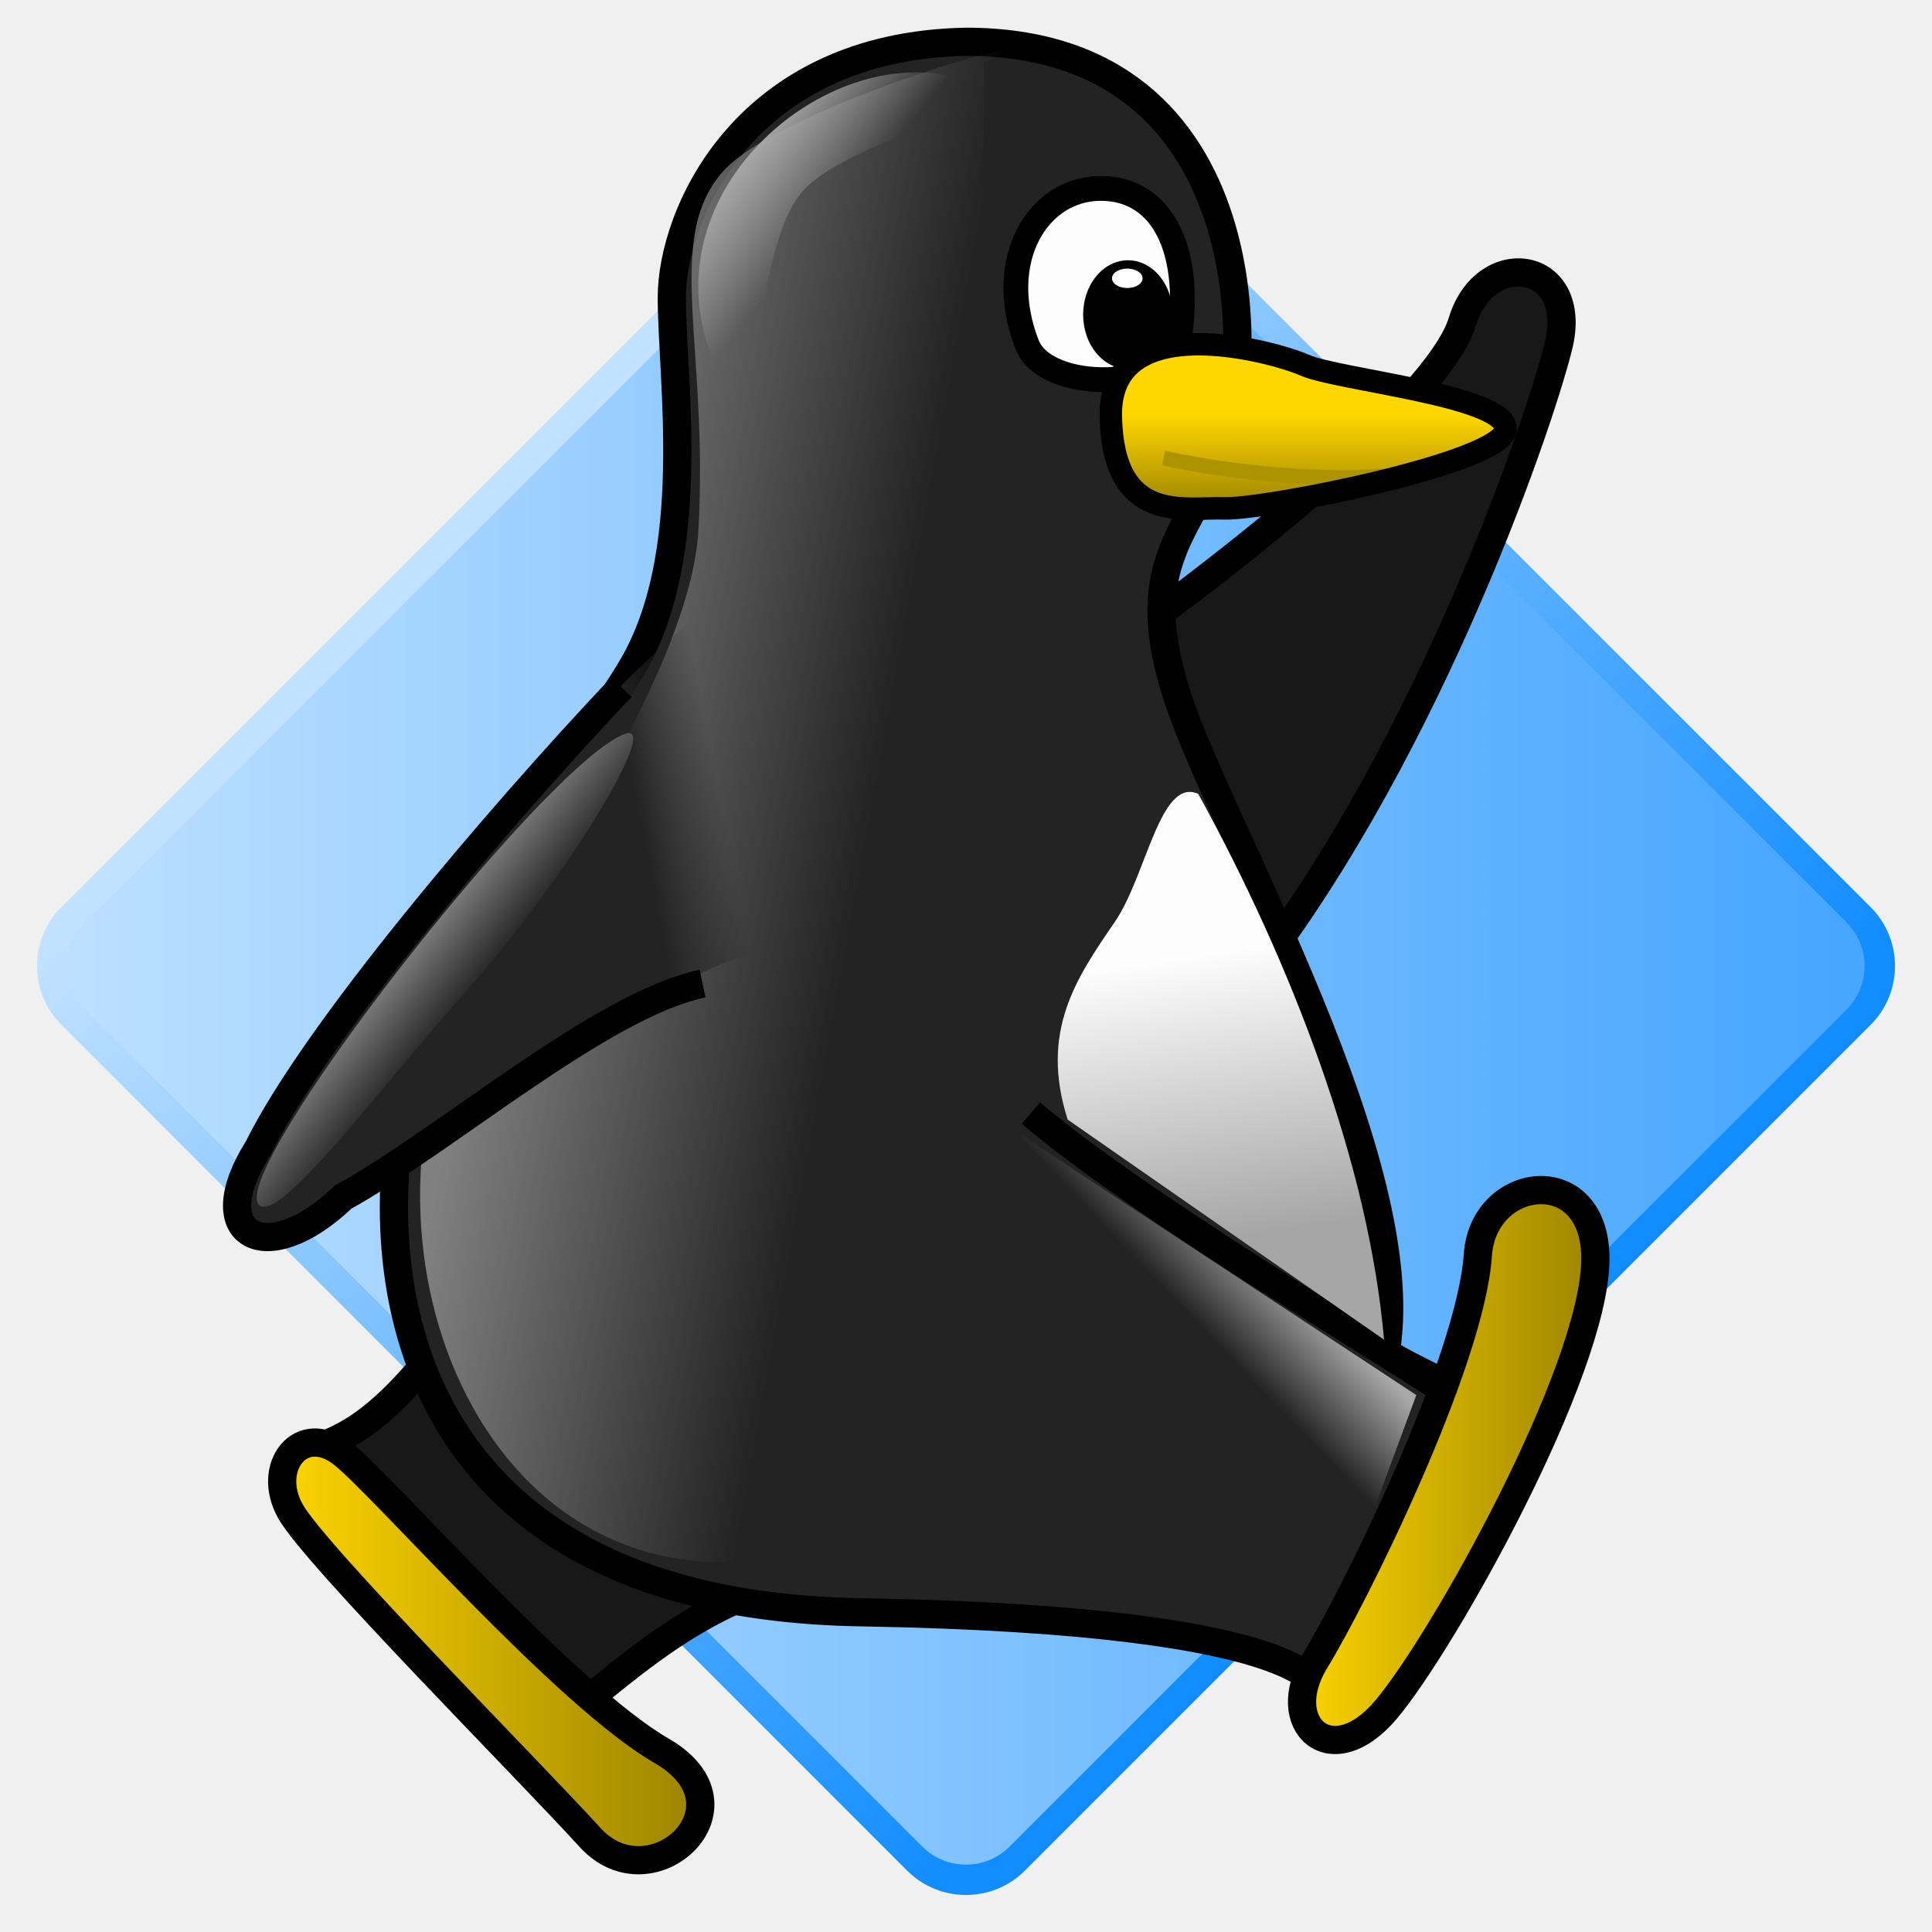
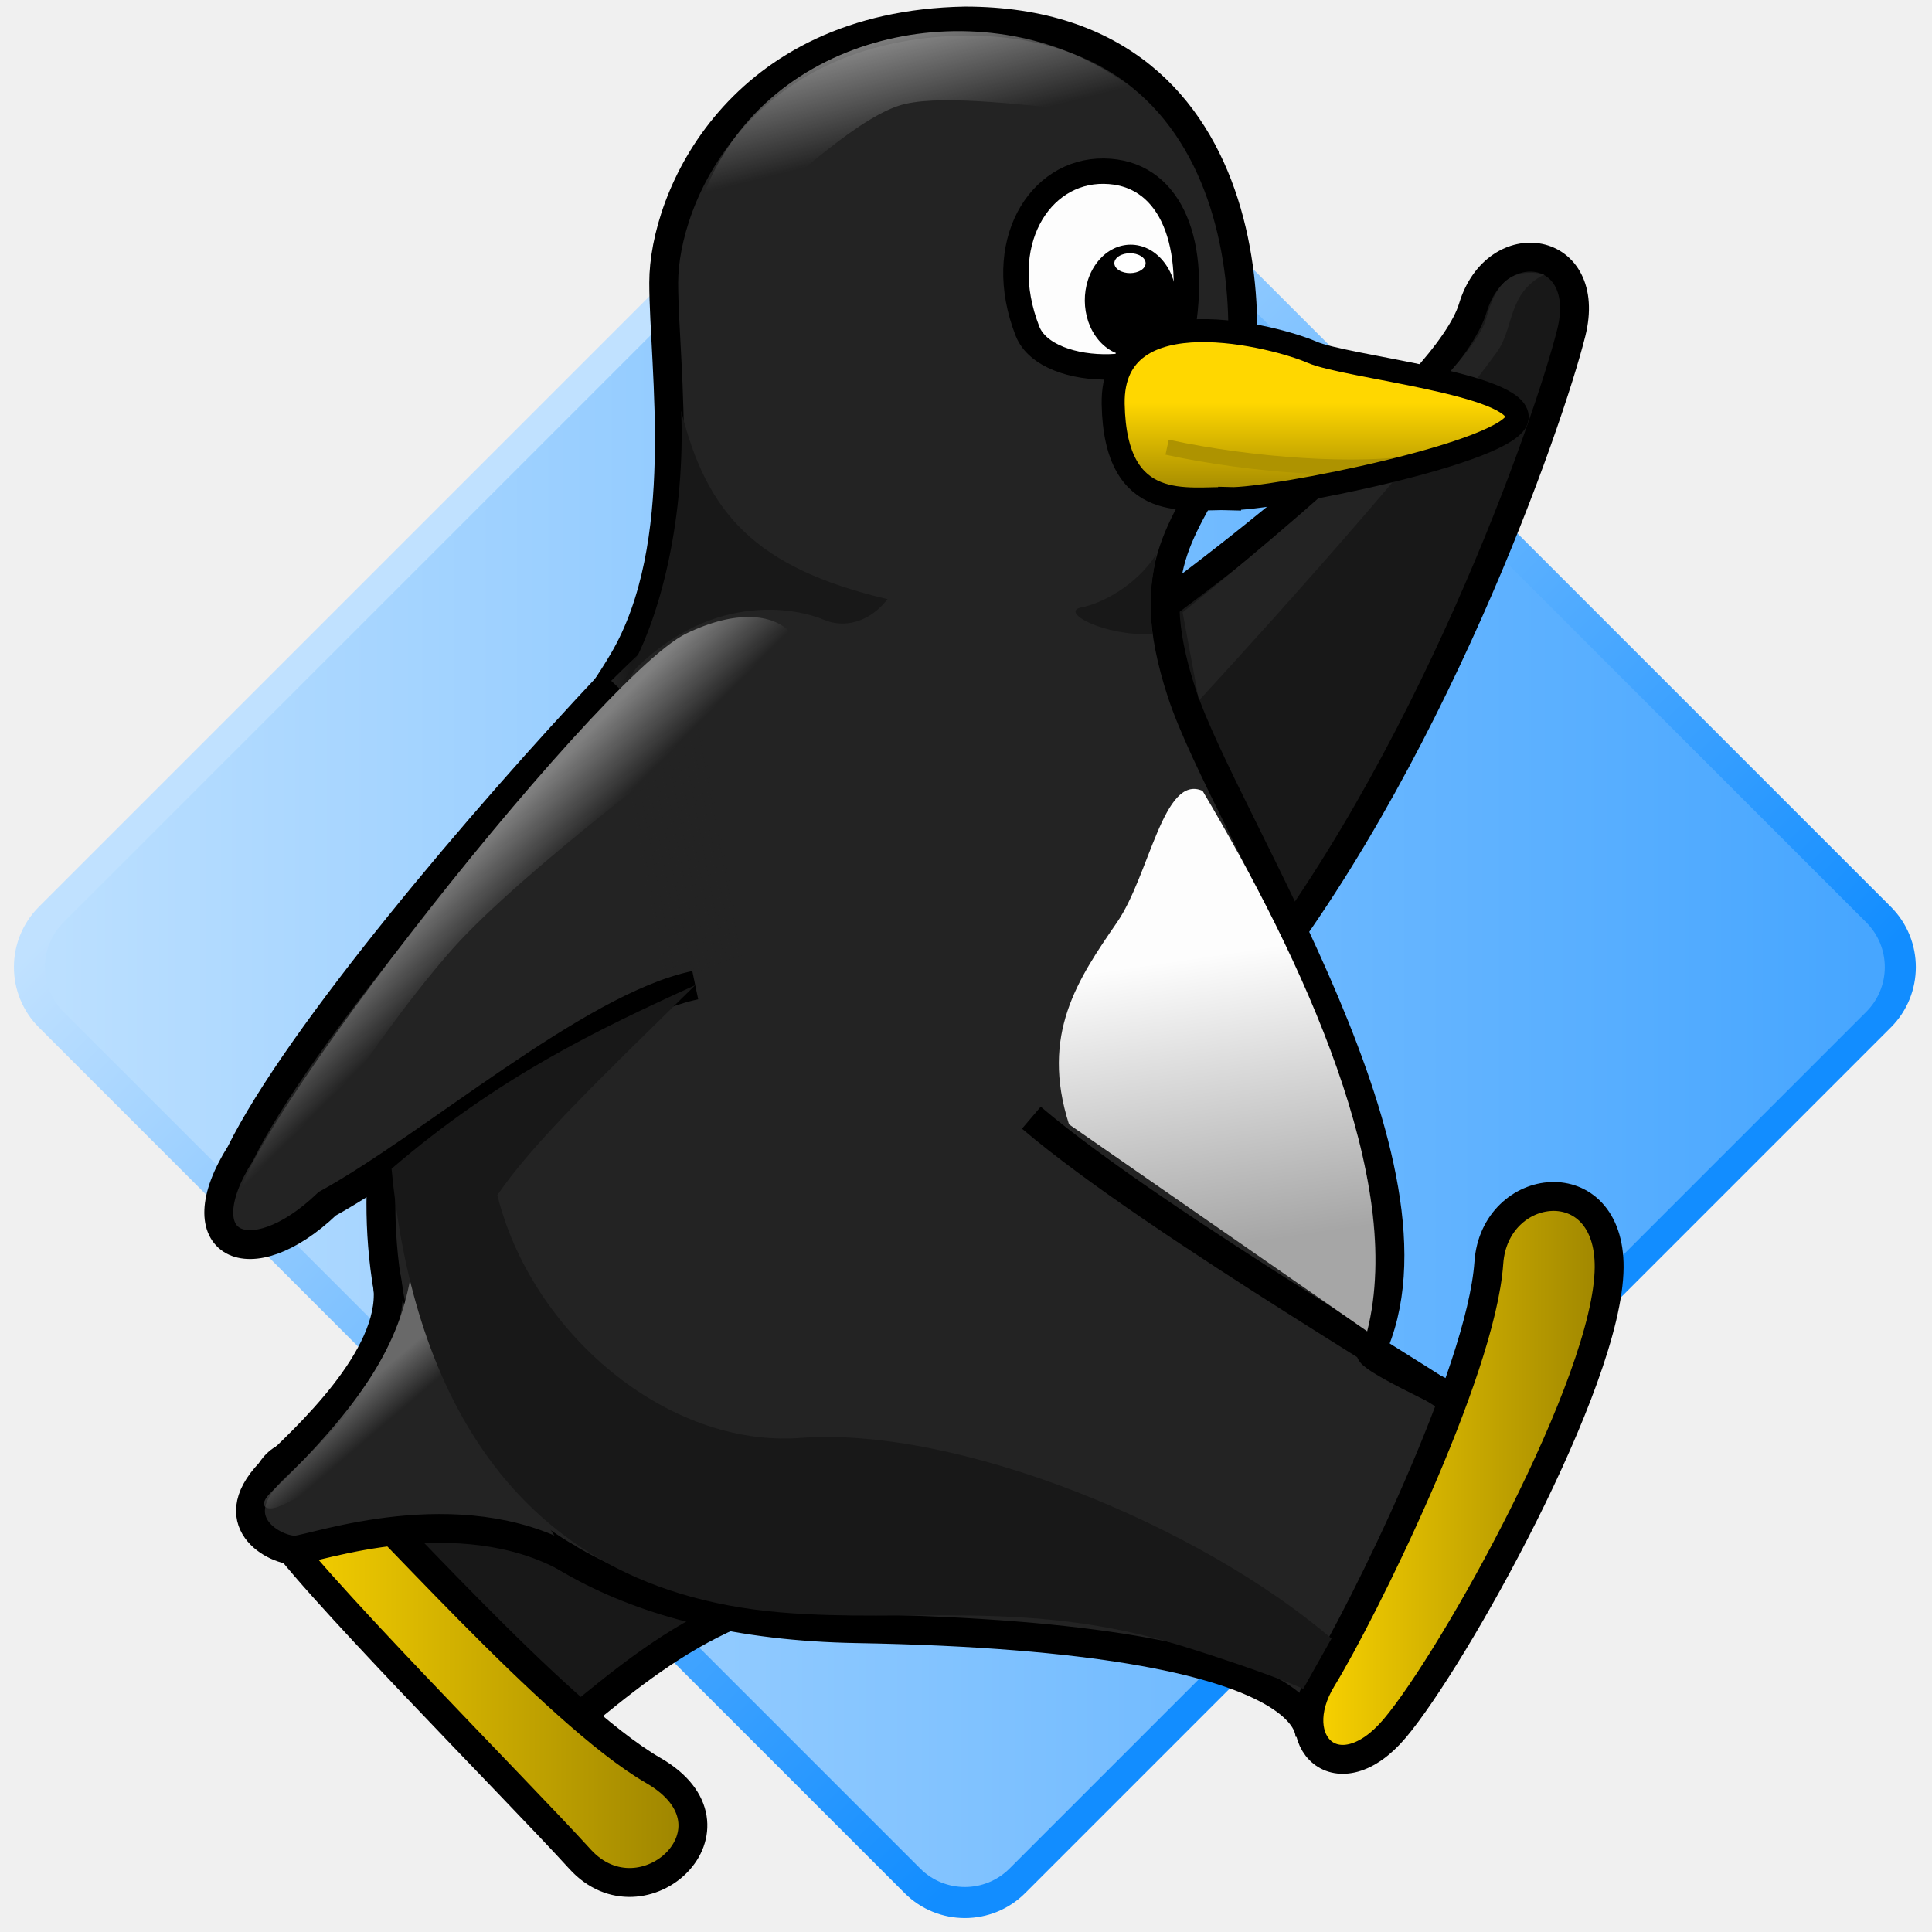
- <svg xmlns="http://www.w3.org/2000/svg" xmlns:xlink="http://www.w3.org/1999/xlink" version="1.0" id="svg2" height="48" width="48">
+ <svg xmlns="http://www.w3.org/2000/svg" xmlns:xlink="http://www.w3.org/1999/xlink" version="1.0" id="svg2" height="128" width="128">
  <defs id="defs4">
+     <linearGradient id="linearGradient957">
+       <stop id="stop953" offset="0" style="stop-color:#ffffff;stop-opacity:1" />
+       <stop id="stop955" offset="1" style="stop-color:#a6a6a6;stop-opacity:0" />
+     </linearGradient>
+     <linearGradient id="linearGradient926">
+       <stop id="stop922" offset="0" style="stop-color:#2380d5;stop-opacity:1" />
+       <stop id="stop924" offset="1" style="stop-color:#00407c;stop-opacity:1" />
+     </linearGradient>
+     <linearGradient id="linearGradient920">
+       <stop style="stop-color:#ffffff;stop-opacity:1" offset="0" id="stop916" />
+       <stop id="stop939" offset="0.264" style="stop-color:#6bb0ee;stop-opacity:1" />
+       <stop style="stop-color:#003668;stop-opacity:1" offset="1" id="stop918" />
+     </linearGradient>
    <linearGradient id="linearGradient3021">
      <stop style="stop-color:#808080;stop-opacity:1;" offset="0" id="stop3017" />
      <stop style="stop-color:#808080;stop-opacity:0;" offset="1" id="stop3019" />
    </linearGradient>
    <linearGradient id="linearGradient1677-3">
      <stop style="stop-color:#fdfdfd;stop-opacity:1" offset="0" id="stop1673" />
      <stop style="stop-color:#a6a6a6;stop-opacity:1" offset="1" id="stop1675" />
    </linearGradient>
    <linearGradient id="linearGradient1641">
      <stop style="stop-color:#ffd700;stop-opacity:1;" offset="0" id="stop1637" />
      <stop style="stop-color:#998100;stop-opacity:1" offset="1" id="stop1639" />
    </linearGradient>
    <linearGradient id="linearGradient1623">
      <stop style="stop-color:#696969;stop-opacity:1;" offset="0" id="stop1619" />
      <stop style="stop-color:#696969;stop-opacity:0;" offset="1" id="stop1621" />
    </linearGradient>
    <linearGradient id="linearGradient1615">
      <stop style="stop-color:#151515;stop-opacity:1" offset="0" id="stop1611" />
      <stop style="stop-color:#000000;stop-opacity:0;" offset="1" id="stop1613" />
    </linearGradient>
    <pattern xlink:href="#pattern4225" id="pattern4230" patternTransform="matrix(0.2500002,0,0,0.2679014,-2.2265625e-5,-2.6171875e-6)" />
    <pattern xlink:href="#pattern4217" id="pattern4225" patternTransform="matrix(0.2500002,0,0,0.2679014,-1422.857,-507.6378)" />
    <linearGradient id="linearGradient3224">
      <stop id="stop3226" offset="0" style="stop-color:#bbdfff;stop-opacity:1;" />
      <stop id="stop3228" offset="1" style="stop-color:#47a6ff;stop-opacity:1;" />
    </linearGradient>
    <linearGradient id="linearGradient3212">
      <stop style="stop-color:#c0e1ff;stop-opacity:1;" offset="0" id="stop3214" />
      <stop style="stop-color:#128dff;stop-opacity:1;" offset="1" id="stop3216" />
    </linearGradient>
    <linearGradient xlink:href="#linearGradient3212" id="linearGradient3218" x1="-90.158" y1="485.354" x2="-90.158" y2="695.351" gradientUnits="userSpaceOnUse" />
    <linearGradient xlink:href="#linearGradient3224" id="linearGradient3222" gradientUnits="userSpaceOnUse" x1="-194.709" y1="485.859" x2="18.207" y2="698.775" gradientTransform="matrix(0.9592449,0,0,0.9592449,-3.576097,24.16056)" />
    <pattern patternUnits="userSpaceOnUse" width="320" height="308.571" patternTransform="translate(-1422.857,-507.6378)" id="pattern4217">
      <rect y="142.857" x="154.286" height="165.714" width="165.714" id="rect4215" style="fill:#b3b3b3;fill-opacity:1;stroke:none" />
      <rect style="fill:#999999;fill-opacity:1;stroke:none" id="rect4213" width="165.714" height="165.714" x="0" y="142.857" />
      <rect style="fill:#999999;fill-opacity:1;stroke:none" id="rect4211" width="165.714" height="165.714" x="154.286" y="0" />
      <rect y="0" x="0" height="165.714" width="165.714" id="rect4209" style="fill:#b3b3b3;fill-opacity:1;stroke:none" />
    </pattern>
    <pattern patternUnits="userSpaceOnUse" width="80" height="82.667" patternTransform="translate(-1422.857,-507.6378)" id="pattern4227">
      <rect id="rect4223" y="0" x="0" height="82.667" width="80" style="fill:url(#pattern4230);stroke:none" />
    </pattern>
-     <linearGradient xlink:href="#linearGradient3212" id="linearGradient3477" gradientUnits="userSpaceOnUse" x1="-90.158" y1="485.354" x2="-90.158" y2="695.351" gradientTransform="matrix(0.1517572,0,0,0.1517572,13.31608,-56.02393)" />
-     <linearGradient xlink:href="#linearGradient3224" id="linearGradient3479" gradientUnits="userSpaceOnUse" gradientTransform="matrix(0.1455723,0,0,0.1455723,12.77337,-52.35739)" x1="-194.709" y1="485.859" x2="18.207" y2="698.775" />
+     <linearGradient xlink:href="#linearGradient3212" id="linearGradient3477" gradientUnits="userSpaceOnUse" x1="-90.158" y1="485.354" x2="-90.158" y2="695.351" gradientTransform="matrix(0.4142562,0,0,0.4142562,36.24487,-155.0707)" />
+     <linearGradient xlink:href="#linearGradient3224" id="linearGradient3479" gradientUnits="userSpaceOnUse" gradientTransform="matrix(0.3973732,0,0,0.3973732,34.76342,-145.062)" x1="-194.709" y1="485.859" x2="18.207" y2="698.775" />
    <linearGradient gradientTransform="matrix(0.7262675,0,0,0.7262675,-76.99948,-426.8807)" xlink:href="#linearGradient1615" id="linearGradient1617" x1="213.665" y1="621.001" x2="211.445" y2="620.153" gradientUnits="userSpaceOnUse" />
    <linearGradient gradientTransform="matrix(0.7262675,0,0,0.7262675,-76.99948,-426.8807)" xlink:href="#linearGradient1623" id="linearGradient1625" x1="207.384" y1="615.192" x2="215.909" y2="619.611" gradientUnits="userSpaceOnUse" />
    <linearGradient gradientTransform="matrix(0.7262675,0,0,0.7262675,-76.99948,-426.8807)" xlink:href="#linearGradient1641" id="linearGradient1643" x1="228.806" y1="611.179" x2="228.806" y2="614.414" gradientUnits="userSpaceOnUse" />
    <linearGradient gradientTransform="matrix(0.7262675,0,0,0.7262675,-76.99948,-426.8807)" xlink:href="#linearGradient1641" id="linearGradient1651" x1="211.201" y1="632.988" x2="209.177" y2="636.019" gradientUnits="userSpaceOnUse" />
    <linearGradient gradientTransform="matrix(0.7262675,0,0,0.7262675,-76.99948,-426.8807)" xlink:href="#linearGradient1641" id="linearGradient1659" x1="225.864" y1="630.184" x2="239.541" y2="630.184" gradientUnits="userSpaceOnUse" />
    <linearGradient gradientTransform="matrix(0.7262675,0,0,0.7262675,-76.99948,-426.8807)" xlink:href="#linearGradient1677-3" id="linearGradient1690" x1="227.445" y1="622.693" x2="228.393" y2="633.764" gradientUnits="userSpaceOnUse" />
    <linearGradient xlink:href="#linearGradient3021" id="linearGradient3023" x1="-51.264" y1="21.938" x2="-38.724" y2="24.239" gradientUnits="userSpaceOnUse" gradientTransform="translate(-0.05084746,0.2033898)" />
-     <linearGradient gradientTransform="matrix(0.701025,0,0,0.701025,48.44891,5.145906)" xlink:href="#linearGradient3063" id="linearGradient3103" x1="-20.542" y1="40.856" x2="-23.085" y2="43.297" gradientUnits="userSpaceOnUse" />
+     <linearGradient gradientTransform="matrix(1.913609,0,0,1.913609,130.6651,12.60725)" xlink:href="#linearGradient3063" id="linearGradient3103" x1="-20.542" y1="40.856" x2="-23.085" y2="43.297" gradientUnits="userSpaceOnUse" />
    <linearGradient id="linearGradient3063">
      <stop style="stop-color:#a9a9a9;stop-opacity:1;" offset="0" id="stop3059" />
      <stop style="stop-color:#a9a9a9;stop-opacity:0;" offset="1" id="stop3061" />
    </linearGradient>
-     <linearGradient gradientTransform="matrix(0.701025,0,0,0.701025,48.44891,5.145906)" xlink:href="#linearGradient1677-3" id="linearGradient3091" x1="-27.665" y1="26.67" x2="-26.186" y2="36.636" gradientUnits="userSpaceOnUse" />
-     <linearGradient gradientTransform="matrix(0.701025,0,0,0.701025,48.44891,5.145906)" xlink:href="#linearGradient1641" id="linearGradient3073" x1="-23.465" y1="44.578" x2="-12.07" y2="44.578" gradientUnits="userSpaceOnUse" />
-     <linearGradient xlink:href="#linearGradient3063" id="linearGradient3065" x1="-42.076" y1="-2.184" x2="-39.137" y2="0.256" gradientUnits="userSpaceOnUse" gradientTransform="matrix(0.701025,0,0,0.701025,48.23504,5.074616)" />
-     <linearGradient gradientTransform="matrix(0.701025,0,0,0.701025,48.44891,5.145906)" xlink:href="#linearGradient3021" id="linearGradient3055" x1="-54.155" y1="25.637" x2="-51.958" y2="27.416" gradientUnits="userSpaceOnUse" />
-     <linearGradient gradientTransform="matrix(0.701025,0,0,0.701025,48.44891,5.145906)" xlink:href="#linearGradient3029" id="linearGradient3035" x1="-46.135" y1="23.19" x2="-43.234" y2="22.645" gradientUnits="userSpaceOnUse" />
+     <linearGradient gradientTransform="matrix(1.913609,0,0,1.913609,130.6651,12.60725)" xlink:href="#linearGradient1677-3" id="linearGradient3091" x1="-27.665" y1="26.67" x2="-26.186" y2="36.636" gradientUnits="userSpaceOnUse" />
+     <linearGradient gradientTransform="matrix(1.913609,0,0,1.913609,130.6651,12.60725)" xlink:href="#linearGradient1641" id="linearGradient3073" x1="-23.465" y1="44.578" x2="-12.07" y2="44.578" gradientUnits="userSpaceOnUse" />
+     <linearGradient xlink:href="#linearGradient3063" id="linearGradient3065" x1="-42.771" y1="-3.123" x2="-39.251" y2="0.267" gradientUnits="userSpaceOnUse" gradientTransform="matrix(1.621273,1.01655,-1.01655,1.621273,124.6909,48.73025)" />
+     <linearGradient gradientTransform="matrix(1.913609,0,0,1.913609,130.6651,12.60725)" xlink:href="#linearGradient3021" id="linearGradient3055" x1="-52.514" y1="23.457" x2="-50.727" y2="25.211" gradientUnits="userSpaceOnUse" />
+     <linearGradient gradientTransform="matrix(1.913609,0,0,1.913609,130.6651,12.60725)" xlink:href="#linearGradient3029" id="linearGradient3035" x1="-46.135" y1="23.19" x2="-43.234" y2="22.645" gradientUnits="userSpaceOnUse" />
    <linearGradient id="linearGradient3029">
      <stop style="stop-color:#232323;stop-opacity:1;" offset="0" id="stop3025" />
      <stop style="stop-color:#232323;stop-opacity:0;" offset="1" id="stop3027" />
    </linearGradient>
-     <linearGradient y2="614.414" x2="228.806" y1="611.179" x1="228.806" gradientTransform="matrix(0.7445537,0,0,0.7445537,-139.9921,-444.7508)" gradientUnits="userSpaceOnUse" id="linearGradient928" xlink:href="#linearGradient1641" />
-     <linearGradient xlink:href="#linearGradient3021" id="linearGradient3023-7" x1="-51.264" y1="21.938" x2="-38.724" y2="24.239" gradientUnits="userSpaceOnUse" gradientTransform="matrix(0.701025,0,0,0.701025,48.41327,5.288487)" />
-     <linearGradient gradientTransform="matrix(0.701025,0,0,0.701025,48.44891,5.145906)" xlink:href="#linearGradient1641" id="linearGradient3081" x1="-59.612" y1="51.186" x2="-43.792" y2="51.186" gradientUnits="userSpaceOnUse" />
+     <linearGradient y2="614.414" x2="228.806" y1="611.179" x1="228.806" gradientTransform="matrix(2.032431,0,0,2.032431,-383.7282,-1215.489)" gradientUnits="userSpaceOnUse" id="linearGradient928" xlink:href="#linearGradient1641" />
+     <linearGradient gradientTransform="matrix(1.913609,0,0,1.913609,130.6651,12.60725)" xlink:href="#linearGradient1641" id="linearGradient3081" x1="-59.612" y1="51.186" x2="-43.792" y2="51.186" gradientUnits="userSpaceOnUse" />
+     <linearGradient xlink:href="#linearGradient1623" id="linearGradient898" x1="9.197" y1="34.349" x2="9.871" y2="35.138" gradientUnits="userSpaceOnUse" gradientTransform="matrix(2.729731,0,0,2.729731,-1.587411,-1.439684)" />
  </defs>
-   <rect ry="2.07" transform="rotate(-45)" y="17.015" x="-16.926" height="33.853" width="33.853" id="rect2223" style="fill:url(#linearGradient3477);fill-opacity:1;fill-rule:evenodd;stroke:none;stroke-width:0.111px;stroke-linecap:butt;stroke-linejoin:miter;stroke-opacity:1" />
-   <rect ry="1.533" style="fill:url(#linearGradient3479);fill-opacity:1;fill-rule:evenodd;stroke:none;stroke-width:0.111px;stroke-linecap:butt;stroke-linejoin:miter;stroke-opacity:1" id="rect3220" width="32.473" height="32.473" x="-16.237" y="17.704" transform="rotate(-45)" />
-   <path id="path930" d="M 26.563,16.838 C 30.27,14.307 35.735,9.967 36.329,7.998 36.9,6.108 39.252,6.465 38.718,8.604 38.183,10.742 35.26,19.19 30.662,24.822" style="fill:#181818;fill-opacity:1;fill-rule:evenodd;stroke:#000000;stroke-width:0.701px;stroke-linecap:butt;stroke-linejoin:miter;stroke-opacity:1" />
-   <path id="path899" d="M 7.813,35.979 C 9.911,35.363 11.085,32.943 12.621,31.429 c 2.783,2.555 17.273,7.467 9.742,7.592 -3.87,-0.223 -6.122,1.879 -8.231,3.593 z" style="fill:#181818;fill-opacity:1;fill-rule:evenodd;stroke:#000000;stroke-width:0.701px;stroke-linecap:butt;stroke-linejoin:miter;stroke-opacity:1" />
-   <path id="path889" d="m 24,1.038 c -5.495,0.101 -7.309,4.285 -7.309,6.352 0,2.067 0.679,6.363 -0.985,9.186 -1.099,1.865 -4.56,6.29 -5.569,10.424 -1.008,4.134 -0.555,12.855 11.241,13.056 11.796,0.202 11.443,2.067 11.443,2.067 0,0 2.995,-2.881 3.728,-7.335 0.026,-0.158 -2.141,-1.074 -2.115,-1.235 C 35.191,28.864 30.322,20.574 29.264,17.347 28.205,14.121 29.449,13.323 30.306,11.357 31.163,9.391 31.511,1.038 24,1.038 Z" style="fill:#232323;fill-opacity:1;fill-rule:evenodd;stroke:#000000;stroke-width:0.701px;stroke-linecap:butt;stroke-linejoin:miter;stroke-opacity:1" />
-   <path id="path893" d="m 25.613,27.654 c 3.075,2.621 10.536,6.906 10.838,7.309" style="fill:none;fill-rule:evenodd;stroke:#000000;stroke-width:0.701px;stroke-linecap:butt;stroke-linejoin:miter;stroke-opacity:1" />
-   <path id="path895" d="m 8.524,36.123 c -1.038,-0.83 -1.929,0.319 -1.308,1.425 0.621,1.106 5.921,6.426 7.443,8.102 1.522,1.677 4.172,-0.771 1.78,-2.151 C 14.047,42.119 9.562,36.954 8.524,36.123 Z" style="fill:url(#linearGradient3081);fill-opacity:1;fill-rule:evenodd;stroke:#000000;stroke-width:0.701px;stroke-linecap:butt;stroke-linejoin:miter;stroke-opacity:1" />
-   <path id="path1127" d="m 24.442,1.553 c 2.466,-1.04 -5.017,1.043 -6.486,2.714 -1.469,1.671 -0.348,4.318 -0.604,8.9 -0.171,3.058 -3.225,7.779 -5.088,10.456 -4.057,5.828 -1.088,15.656 6.228,15.175 3.949,-6.819 6.063,-27.152 5.95,-37.245 z" style="fill:url(#linearGradient3023-7);fill-opacity:1;fill-rule:evenodd;stroke:none;stroke-width:1.402;stroke-linecap:butt;stroke-linejoin:miter;stroke-miterlimit:4;stroke-dasharray:none;stroke-opacity:1" />
-   <path style="fill:#fdfdfd;fill-opacity:1;fill-rule:evenodd;stroke:#000000;stroke-width:0.616;stroke-linecap:butt;stroke-linejoin:miter;stroke-miterlimit:4;stroke-dasharray:none;stroke-opacity:1" d="M 27.372,4.681 C 25.795,4.663 24.695,6.456 25.519,8.565 25.991,9.773 29.097,9.707 29.294,8.447 29.63,6.299 28.932,4.699 27.372,4.681 Z" id="path918" />
-   <path style="fill:#000000;fill-opacity:1;fill-rule:evenodd;stroke:none;stroke-width:0.654;stroke-linecap:round;stroke-linejoin:round;stroke-miterlimit:4;stroke-dasharray:none;stroke-opacity:1" id="path920" d="m 27.237,6.862 a 1.113,1.35 0 0 1 1.572,-0.003 1.113,1.35 0 0 1 0.006,1.907 1.113,1.35 0 0 1 -1.572,0.013 1.113,1.35 0 0 1 -0.015,-1.907" />
-   <path style="fill:url(#linearGradient928);fill-opacity:1;fill-rule:evenodd;stroke:none;stroke-width:0.558;stroke-linecap:butt;stroke-linejoin:miter;stroke-miterlimit:4;stroke-dasharray:none;stroke-opacity:1" d="m 30.424,12.63 c 0.997,0.033 6.914,-1.13 6.98,-1.961 0.066,-0.831 -4.155,-1.23 -4.986,-1.595 -0.831,-0.366 -4.87,-1.444 -4.82,1.263 0.05,2.707 1.828,2.26 2.825,2.293 z" id="path922" />
-   <path style="fill:none;fill-rule:evenodd;stroke:#ae9300;stroke-width:0.372;stroke-linecap:butt;stroke-linejoin:miter;stroke-miterlimit:4;stroke-dasharray:none;stroke-opacity:1" d="m 28.908,11.382 c 2.103,0.457 4.654,0.611 6.064,0.376" id="path924" />
-   <path id="path926" d="m 30.424,12.63 c 0.997,0.033 6.914,-1.13 6.98,-1.961 0.066,-0.831 -4.155,-1.23 -4.986,-1.595 -0.831,-0.366 -4.87,-1.444 -4.82,1.263 0.05,2.707 1.828,2.26 2.825,2.293 z" style="fill:none;fill-opacity:1;fill-rule:evenodd;stroke:#000000;stroke-width:0.558;stroke-linecap:butt;stroke-linejoin:miter;stroke-miterlimit:4;stroke-dasharray:none;stroke-opacity:1" />
-   <path style="fill:url(#linearGradient3035);fill-opacity:1;fill-rule:evenodd;stroke:none;stroke-width:0.701px;stroke-linecap:butt;stroke-linejoin:miter;stroke-opacity:1" d="M 17.373,15.242 C 12.423,19.434 4.65,29.453 6.205,30.427 7.546,31.267 15.538,24.338 18.917,23.631" id="path3037" />
-   <path id="path891" d="m 15.437,17.072 c -3.135,3.321 -7.61,8.595 -9.021,11.453 -1.393,2.205 0.218,3.027 2.107,1.218 2.566,-1.417 6.411,-4.778 8.932,-5.306" style="fill:none;fill-opacity:1;fill-rule:evenodd;stroke:#000000;stroke-width:0.701px;stroke-linecap:butt;stroke-linejoin:miter;stroke-opacity:1" />
-   <path style="fill:url(#linearGradient3055);fill-opacity:1;fill-rule:evenodd;stroke:none;stroke-width:0.701px;stroke-linecap:butt;stroke-linejoin:miter;stroke-opacity:1" d="m 6.459,29.955 c 0.556,0.359 2.957,-2.896 5.277,-5.507 2.29,-2.578 4.685,-6.505 3.812,-6.22 -1.927,0.631 -10.058,11.053 -9.09,11.727 z" id="path3039" />
-   <path style="fill:url(#linearGradient3065);fill-opacity:1;fill-rule:evenodd;stroke:none;stroke-width:0.701px;stroke-linecap:butt;stroke-linejoin:miter;stroke-opacity:1" d="M 17.616,8.675 C 18.969,12.589 18.507,6.18 20.004,4.683 21.501,3.185 26.663,2.472 23.497,1.867 20.332,1.261 16.263,4.761 17.616,8.675 Z" id="path3057" />
-   <path id="path897" d="m 36.717,31.176 c 0.14,-1.997 2.938,-2.329 2.92,0.115 -0.02,2.78 -3.785,9.505 -5.202,11.185 -1.366,1.619 -2.722,0.353 -1.764,-1.21 0.958,-1.562 3.858,-7.396 4.047,-10.09 z" style="fill:url(#linearGradient3073);fill-opacity:1;fill-rule:evenodd;stroke:#000000;stroke-width:0.701px;stroke-linecap:butt;stroke-linejoin:miter;stroke-opacity:1" />
-   <path style="fill:url(#linearGradient3091);fill-opacity:1;fill-rule:evenodd;stroke:none;stroke-width:0.701px;stroke-linecap:butt;stroke-linejoin:miter;stroke-opacity:1" d="m 29.769,19.723 c -0.95,-0.421 -1.285,2.038 -2.075,3.187 -0.951,1.384 -1.868,2.717 -1.168,4.906 l 7.86,5.468 C 34.011,28.925 32.068,23.894 29.769,19.723 Z" id="path3083" />
-   <path style="fill:#ffffff;fill-opacity:1;fill-rule:evenodd;stroke:none;stroke-width:1.775;stroke-linecap:round;stroke-linejoin:round;stroke-miterlimit:4;stroke-dasharray:none;stroke-opacity:1" id="path3093" d="m 27.739,6.744 a 0.379,0.241 0 0 1 0.536,-4.531e-4 0.379,0.241 0 0 1 0.002,0.341 0.379,0.241 0 0 1 -0.536,0.002 0.379,0.241 0 0 1 -0.005,-0.341" />
-   <path style="fill:url(#linearGradient3103);fill-opacity:1;fill-rule:evenodd;stroke:none;stroke-width:0.701px;stroke-linecap:butt;stroke-linejoin:miter;stroke-opacity:1" d="m 25.386,28.208 9.802,6.452 -1.319,3.565 c 0,0 -8.227,-6.598 -8.484,-10.016 z" id="path3095" />
+   <path style="fill:url(#linearGradient3103);fill-opacity:1;fill-rule:evenodd;stroke:none;stroke-width:1.914px;stroke-linecap:butt;stroke-linejoin:miter;stroke-opacity:1" d="m 67.711,75.562 27.105,17.889 -3.947,9.453 c 0,0 -22.457,-18.01 -23.158,-27.342 z" id="path3095" />
+   <rect ry="5.649" transform="rotate(-45)" y="44.305" x="-46.309" height="92.409" width="92.409" id="rect2223" style="fill:url(#linearGradient3477);fill-opacity:1;fill-rule:evenodd;stroke:none;stroke-width:0.302px;stroke-linecap:butt;stroke-linejoin:miter;stroke-opacity:1" />
+   <rect ry="4.185" style="fill:url(#linearGradient3479);fill-opacity:1;fill-rule:evenodd;stroke:none;stroke-width:0.302px;stroke-linecap:butt;stroke-linejoin:miter;stroke-opacity:1" id="rect3220" width="88.643" height="88.643" x="-44.426" y="46.188" transform="rotate(-45)" />
+   <path id="path930" d="M 70.922,44.522 C 81.041,37.614 95.96,25.767 97.582,20.391 c 1.557,-5.157 7.979,-4.184 6.519,1.654 -1.46,5.838 -9.438,28.899 -21.99,44.272" style="fill:#181818;fill-opacity:1;fill-rule:evenodd;stroke:#000000;stroke-width:1.914px;stroke-linecap:butt;stroke-linejoin:miter;stroke-opacity:1" />
+   <path id="path899" d="m 19.741,96.774 c 5.728,-1.683 8.931,-8.287 13.123,-12.422 7.597,6.974 47.152,20.382 26.592,20.724 -10.565,-0.608 -16.712,5.129 -22.468,9.809 z" style="fill:#181818;fill-opacity:1;fill-rule:evenodd;stroke:#000000;stroke-width:1.914px;stroke-linecap:butt;stroke-linejoin:miter;stroke-opacity:1" />
+   <path id="path889" d="M 63.926,1.394 C 48.927,1.669 43.973,13.09 43.973,18.732 c 0,5.642 1.853,17.369 -2.688,25.075 -3,5.091 -12.506,17.156 -15.201,28.454 -2.692,11.284 -0.59,35.09 30.686,35.64 32.2,0.567 29.987,7.446 29.987,7.446 L 98.184,93.52 C 95.196,92.092 90.625,89.927 90.814,89.525 96.557,77.352 81.184,54.721 78.294,45.914 75.404,37.107 78.801,34.929 81.141,29.563 83.48,24.196 84.429,1.394 63.926,1.394 Z" style="fill:#232323;fill-opacity:1;fill-rule:evenodd;stroke:#000000;stroke-width:1.914;stroke-linecap:butt;stroke-linejoin:miter;stroke-miterlimit:4;stroke-dasharray:none;stroke-opacity:1" />
+   <path id="path893" d="M 68.33,74.05 C 76.724,81.205 97.089,92.902 97.915,94.002" style="fill:none;fill-rule:evenodd;stroke:#000000;stroke-width:1.914px;stroke-linecap:butt;stroke-linejoin:miter;stroke-opacity:1" />
+   <path id="path895" d="m 21.681,97.167 c -2.834,-2.266 -5.267,0.872 -3.571,3.89 1.696,3.018 16.163,17.54 20.318,22.117 4.155,4.577 11.389,-2.106 4.859,-5.873 C 36.758,113.535 24.515,99.434 21.681,97.167 Z" style="fill:url(#linearGradient3081);fill-opacity:1;fill-rule:evenodd;stroke:#000000;stroke-width:1.914px;stroke-linecap:butt;stroke-linejoin:miter;stroke-opacity:1" />
+   <path style="fill:#232323;fill-opacity:1;fill-rule:evenodd;stroke:#000000;stroke-width:1.911;stroke-linecap:butt;stroke-linejoin:miter;stroke-miterlimit:4;stroke-dasharray:none;stroke-opacity:1" d="m 25.559,84.486 c 1.178,4.515 -4.362,9.928 -7.321,12.713 -3.848,3.623 0.098,5.594 1.374,5.496 1.276,-0.098 10.762,-3.528 18.123,0.594" id="path888" />
+   <path style="fill:url(#linearGradient898);fill-opacity:1;fill-rule:evenodd;stroke:none;stroke-width:2.73px;stroke-linecap:butt;stroke-linejoin:miter;stroke-opacity:1" d="m 27.266,84.2 c -0.726,4.876 -3.352,8.929 -9.248,14.609 -1.051,1.012 -0.338,1.287 0.347,1.041 1.91,-0.686 12.243,-6.803 12.044,-7.003 z" id="path890" />
+   <path style="fill:#232323;fill-opacity:1;fill-rule:evenodd;stroke:none;stroke-width:2.73px;stroke-linecap:butt;stroke-linejoin:miter;stroke-opacity:1" d="m 78.353,40.569 c 0,0 18.832,-15.041 20.095,-19.421 0.525,-1.821 1.227,-3.533 3.877,-2.969 -2.485,1.257 -1.978,3.532 -3.165,5.165 C 93.21,31.526 79.432,46.408 79.432,46.408 Z" id="path973" />
+   <path style="fill:#fdfdfd;fill-opacity:1;fill-rule:evenodd;stroke:#000000;stroke-width:1.682;stroke-linecap:butt;stroke-linejoin:miter;stroke-miterlimit:4;stroke-dasharray:none;stroke-opacity:1" d="m 73.131,11.339 c -4.305,-0.049 -7.307,4.843 -5.058,10.6 1.289,3.3 9.766,3.119 10.304,-0.32 0.918,-5.864 -0.987,-10.232 -5.246,-10.28 z" id="path918" />
+   <path style="fill:#000000;fill-opacity:1;fill-rule:evenodd;stroke:none;stroke-width:1.785;stroke-linecap:round;stroke-linejoin:round;stroke-miterlimit:4;stroke-dasharray:none;stroke-opacity:1" id="path920" d="m 72.761,17.291 a 3.038,3.686 0 0 1 4.291,-0.008 3.038,3.686 0 0 1 0.017,5.206 3.038,3.686 0 0 1 -4.291,0.035 3.038,3.686 0 0 1 -0.04,-5.205" />
+   <path style="fill:url(#linearGradient928);fill-opacity:1;fill-rule:evenodd;stroke:none;stroke-width:1.524;stroke-linecap:butt;stroke-linejoin:miter;stroke-miterlimit:4;stroke-dasharray:none;stroke-opacity:1" d="m 81.463,33.036 c 2.722,0.091 18.873,-3.085 19.054,-5.353 0.181,-2.268 -11.342,-3.357 -13.61,-4.355 -2.268,-0.998 -13.293,-3.942 -13.156,3.448 0.137,7.39 4.99,6.17 7.712,6.261 z" id="path922" />
+   <path style="fill:none;fill-rule:evenodd;stroke:#ae9300;stroke-width:1.016;stroke-linecap:butt;stroke-linejoin:miter;stroke-miterlimit:4;stroke-dasharray:none;stroke-opacity:1" d="m 77.324,29.629 c 5.741,1.247 12.703,1.668 16.553,1.027" id="path924" />
+   <path id="path926" d="m 81.463,33.036 c 2.722,0.091 18.873,-3.085 19.054,-5.353 0.181,-2.268 -11.342,-3.357 -13.61,-4.355 -2.268,-0.998 -13.293,-3.942 -13.156,3.448 0.137,7.39 4.99,6.17 7.712,6.261 z" style="fill:none;fill-opacity:1;fill-rule:evenodd;stroke:#000000;stroke-width:1.524;stroke-linecap:butt;stroke-linejoin:miter;stroke-miterlimit:4;stroke-dasharray:none;stroke-opacity:1" />
+   <path style="fill:url(#linearGradient3035);fill-opacity:1;fill-rule:evenodd;stroke:none;stroke-width:1.914px;stroke-linecap:butt;stroke-linejoin:miter;stroke-opacity:1" d="M 45.836,40.168 C 32.324,51.61 11.107,78.958 15.351,81.618 19.011,83.911 40.826,64.997 50.052,63.068" id="path3037" />
+   <path id="path891" d="m 40.553,45.162 c -8.557,9.067 -20.773,23.461 -24.625,31.264 -3.802,6.018 0.596,8.263 5.753,3.326 7.003,-3.867 17.5,-13.044 24.381,-14.483" style="fill:none;fill-opacity:1;fill-rule:evenodd;stroke:#000000;stroke-width:1.914px;stroke-linecap:butt;stroke-linejoin:miter;stroke-opacity:1" />
+   <path style="fill:url(#linearGradient3055);fill-opacity:1;fill-rule:evenodd;stroke:none;stroke-width:1.914px;stroke-linecap:butt;stroke-linejoin:miter;stroke-opacity:1" d="M 16.043,80.33 C 17.561,81.309 23.673,69.972 30.007,62.842 34.428,57.866 47.1,48.142 51.354,45.622 54.866,43.542 52.213,38.718 45.462,41.975 39.482,44.86 12.566,79.26 16.043,80.33 Z" id="path3039" />
+   <path style="fill:url(#linearGradient3065);fill-opacity:1;fill-rule:evenodd;stroke:none;stroke-width:1.914px;stroke-linecap:butt;stroke-linejoin:miter;stroke-opacity:1" d="M 46.693,12.705 C 42.429,23.375 54.336,8.177 59.969,6.886 65.602,5.594 82.156,10.105 73.407,4.752 64.658,-0.602 50.958,2.034 46.693,12.705 Z" id="path3057" />
+   <path id="path897" d="m 98.64,83.661 c 0.382,-5.453 8.019,-6.359 7.97,0.313 -0.055,7.588 -10.331,25.947 -14.2,30.532 -3.728,4.418 -7.432,0.963 -4.816,-3.303 2.614,-4.263 10.531,-20.19 11.046,-27.542 z" style="fill:url(#linearGradient3073);fill-opacity:1;fill-rule:evenodd;stroke:#000000;stroke-width:1.914px;stroke-linecap:butt;stroke-linejoin:miter;stroke-opacity:1" />
+   <path style="fill:url(#linearGradient3091);fill-opacity:1;fill-rule:evenodd;stroke:none;stroke-width:1.914px;stroke-linecap:butt;stroke-linejoin:miter;stroke-opacity:1" d="m 79.675,52.398 c -2.593,-1.15 -3.508,5.564 -5.663,8.701 -2.597,3.779 -5.098,7.417 -3.187,13.392 L 90.579,88.203 C 93.127,78.176 86.296,63.577 79.675,52.398 Z" id="path3083" />
+   <path style="fill:#ffffff;fill-opacity:1;fill-rule:evenodd;stroke:none;stroke-width:4.844;stroke-linecap:round;stroke-linejoin:round;stroke-miterlimit:4;stroke-dasharray:none;stroke-opacity:1" id="path3093" d="m 74.133,16.97 a 1.035,0.659 0 0 1 1.462,-0.001 1.035,0.659 0 0 1 0.006,0.931 1.035,0.659 0 0 1 -1.462,0.006 1.035,0.659 0 0 1 -0.014,-0.931" />
+   <path style="fill:#181818;fill-opacity:1;fill-rule:evenodd;stroke:none;stroke-width:2.73px;stroke-linecap:butt;stroke-linejoin:miter;stroke-opacity:1" d="m 46.061,65.269 c -6.564,6.439 -10.762,10.478 -13.111,13.909 2.264,9.124 11.239,16.745 20.078,16.089 10.44,-0.775 26.465,5.812 35.188,13.292 l -1.874,3.331 c 0,0 -2.318,-1.066 -8.05,-2.845 -10.063,-3.123 -18.028,-1.496 -26.58,-2.221 C 32.331,105.183 27.089,89.572 25.941,77.432 32.979,71.385 39.536,68.234 46.061,65.269 Z" id="path965" />
+   <path style="fill:#181818;fill-opacity:1;fill-rule:evenodd;stroke:none;stroke-width:2.73px;stroke-linecap:butt;stroke-linejoin:miter;stroke-opacity:1" d="m 45.13,27.221 c 1.68,6.714 4.817,10.393 13.675,12.475 -1.259,1.601 -2.927,1.907 -4.197,1.374 -2.48,-1.039 -8.266,-1.636 -13.32,4.106 2.618,-4.111 4.115,-11.281 3.842,-17.956 z" id="path967" />
+   <path style="fill:#181818;fill-opacity:1;fill-rule:evenodd;stroke:none;stroke-width:2.73px;stroke-linecap:butt;stroke-linejoin:miter;stroke-opacity:1" d="m 76.598,36.743 c -1.324,2.056 -3.609,3.242 -4.933,3.492 -1.527,0.288 1.471,1.933 4.684,1.77 -0.275,-2.932 0.041,-3.782 0.249,-5.262 z" id="path971" />
</svg>
